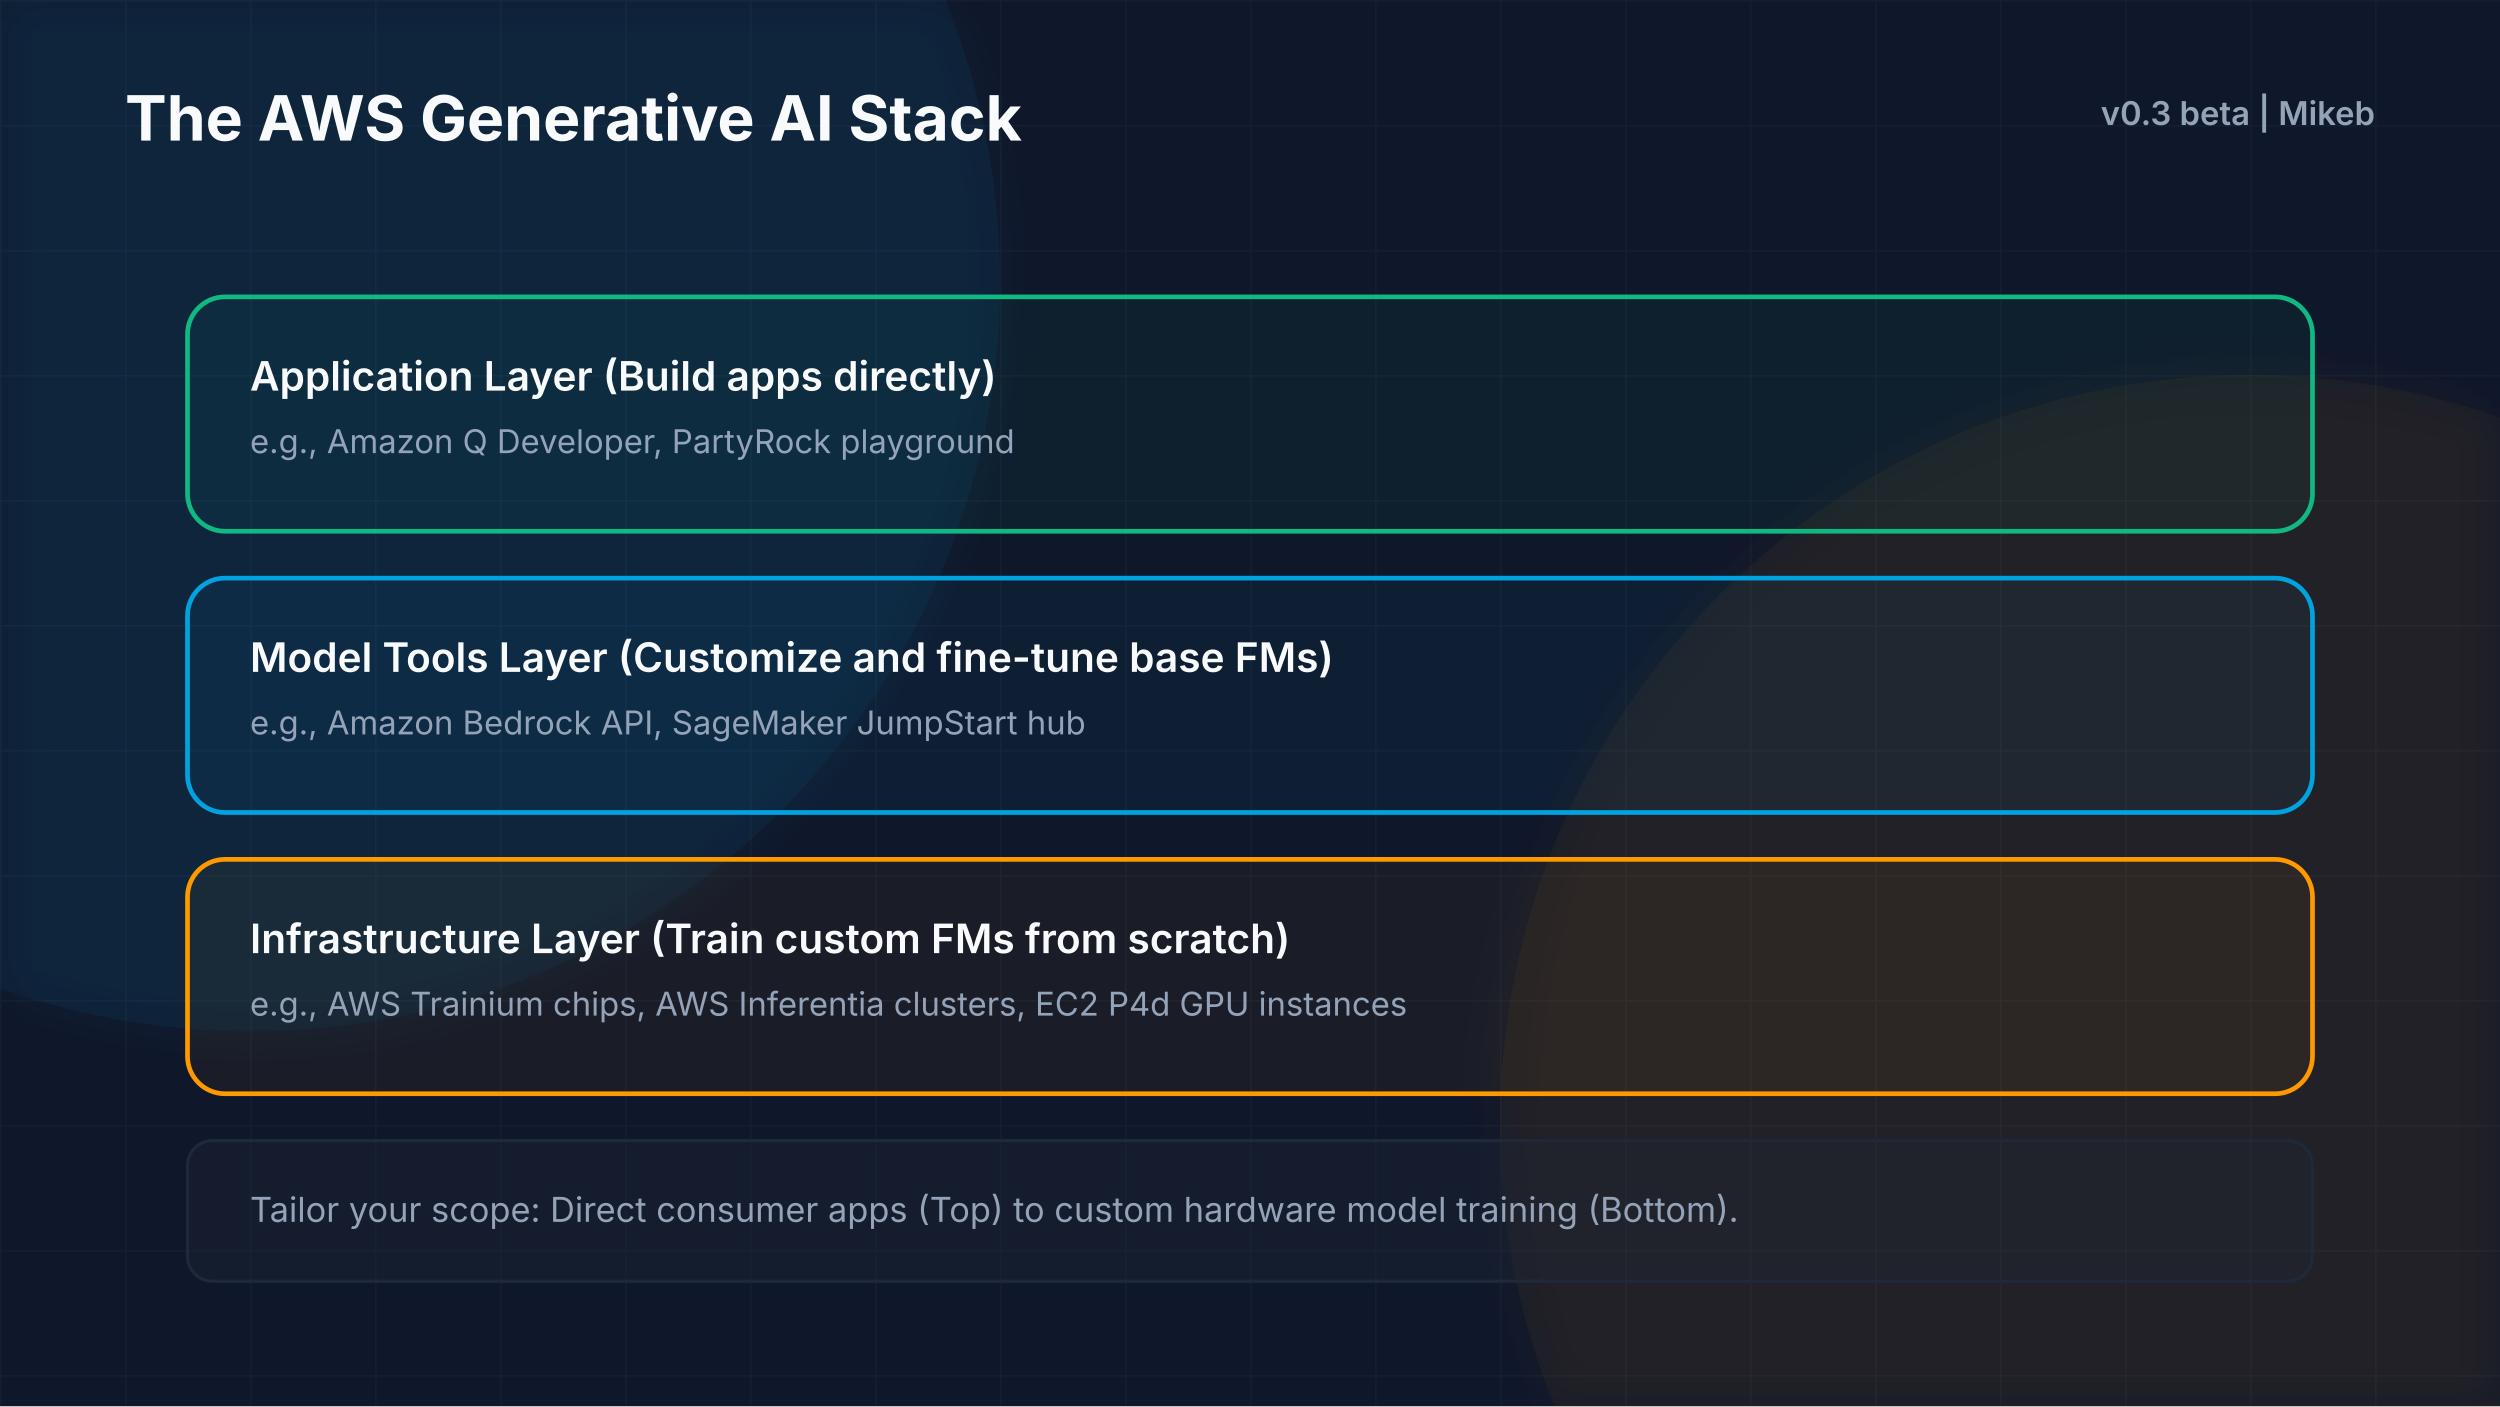
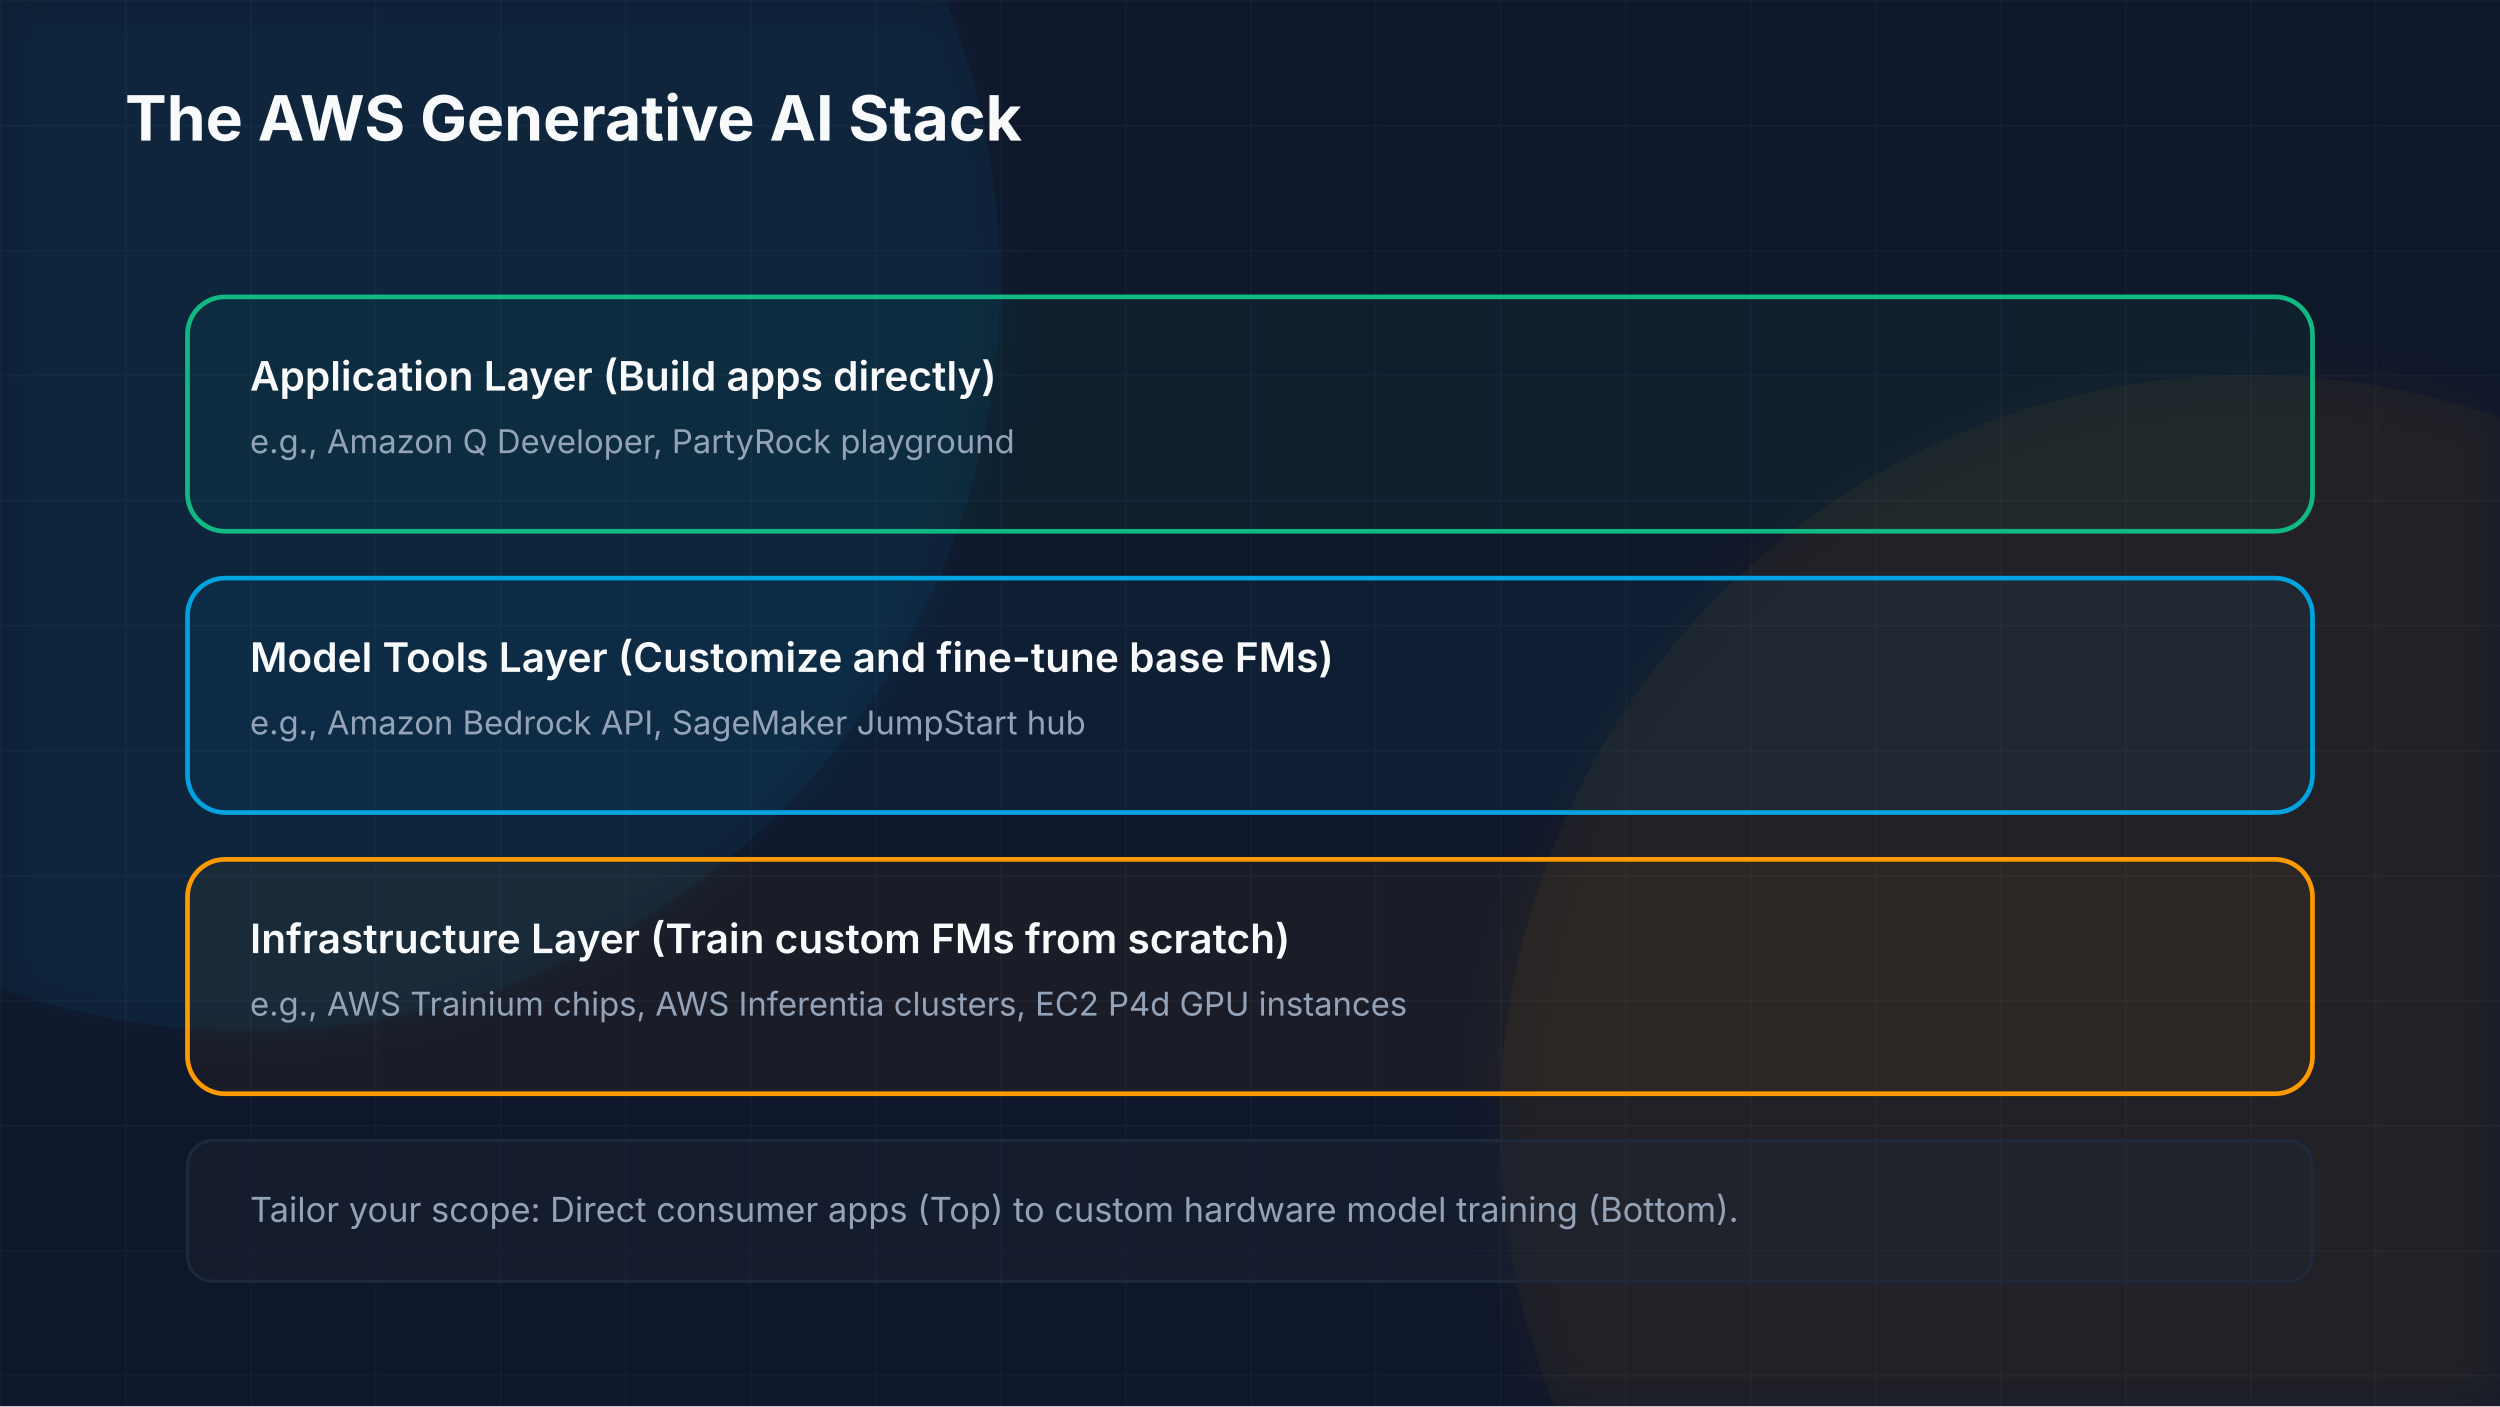
<svg xmlns="http://www.w3.org/2000/svg" viewBox="0 0 800 450" width="100%" height="100%">
  <defs>
    <linearGradient id="aws-orange" x1="0%" y1="0%" x2="100%" y2="100%">
      <stop offset="0%" stop-color="#FF9900" />
      <stop offset="100%" stop-color="#FFC400" />
    </linearGradient>
    <linearGradient id="cloud-blue" x1="0%" y1="0%" x2="100%" y2="100%">
      <stop offset="0%" stop-color="#00A3E0" />
      <stop offset="100%" stop-color="#1D70B8" />
    </linearGradient>
    <linearGradient id="success-green" x1="0%" y1="0%" x2="100%" y2="100%">
      <stop offset="0%" stop-color="#10B981" />
      <stop offset="100%" stop-color="#059669" />
    </linearGradient>
    <linearGradient id="alert-red" x1="0%" y1="0%" x2="100%" y2="100%">
      <stop offset="0%" stop-color="#EF4444" />
      <stop offset="100%" stop-color="#DC2626" />
    </linearGradient>
    <linearGradient id="warning-gold" x1="0%" y1="0%" x2="100%" y2="100%">
      <stop offset="0%" stop-color="#F59E0B" />
      <stop offset="100%" stop-color="#D97706" />
    </linearGradient>
    <linearGradient id="dark-card" x1="0%" y1="0%" x2="0%" y2="100%">
      <stop offset="0%" stop-color="#1E293B" />
      <stop offset="100%" stop-color="#0F172A" />
    </linearGradient>
    <linearGradient id="purple-glow" x1="0%" y1="0%" x2="100%" y2="100%">
      <stop offset="0%" stop-color="#8B5CF6" />
      <stop offset="100%" stop-color="#6D28D9" />
    </linearGradient>
    <filter id="glow-orange" x="-20%" y="-20%" width="140%" height="140%">
      <feGaussianBlur stdDeviation="8" result="blur" />
      <feComposite in="SourceGraphic" in2="blur" operator="over" />
    </filter>
    <filter id="glow-blue" x="-20%" y="-20%" width="140%" height="140%">
      <feGaussianBlur stdDeviation="8" result="blur" />
      <feComposite in="SourceGraphic" in2="blur" operator="over" />
    </filter>
    <pattern id="grid" width="40" height="40" patternUnits="userSpaceOnUse">
      <path d="M 40 0 L 0 0 0 40" fill="none" stroke="rgba(148, 163, 184, 0.05)" stroke-width="1" />
    </pattern>
  </defs>
  <rect width="800" height="450" fill="#0F172A" />
  <rect width="800" height="450" fill="url(#grid)" />
  <circle cx="80" cy="90" r="240" fill="rgba(0, 163, 224, 0.05)" filter="url(#glow-blue)" />
  <circle cx="720" cy="360" r="240" fill="rgba(255, 153, 0, 0.04)" filter="url(#glow-orange)" />
  <text x="40" y="45" font-family="Inter, system-ui, sans-serif" font-size="20" font-weight="700" fill="#F8FAFC">The AWS Generative AI Stack</text>
-   <text x="760" y="40" font-family="Inter, system-ui, sans-serif" font-size="10.5" font-weight="600" fill="#94A3B8" text-anchor="end">v0.3 beta | Mikeb</text>
  <rect x="60" y="95" width="680" height="75" rx="12" fill="rgba(16,185,129,0.05)" stroke="#10B981" stroke-width="1.5" />
  <text x="80" y="125" font-family="Inter, system-ui, sans-serif" font-size="13" font-weight="600" fill="#F8FAFC">Application Layer (Build apps directly)</text>
  <text x="80" y="145" font-family="Inter, system-ui, sans-serif" font-size="10.5" fill="#94A3B8">e.g., Amazon Q Developer, PartyRock playground</text>
  <rect x="60" y="185" width="680" height="75" rx="12" fill="rgba(0,163,224,0.05)" stroke="#00A3E0" stroke-width="1.5" />
  <text x="80" y="215" font-family="Inter, system-ui, sans-serif" font-size="13" font-weight="600" fill="#F8FAFC">Model Tools Layer (Customize and fine-tune base FMs)</text>
  <text x="80" y="235" font-family="Inter, system-ui, sans-serif" font-size="10.5" fill="#94A3B8">e.g., Amazon Bedrock API, SageMaker JumpStart hub</text>
  <rect x="60" y="275" width="680" height="75" rx="12" fill="rgba(255,153,0,0.05)" stroke="#FF9900" stroke-width="1.5" />
  <text x="80" y="305" font-family="Inter, system-ui, sans-serif" font-size="13" font-weight="600" fill="#F8FAFC">Infrastructure Layer (Train custom FMs from scratch)</text>
  <text x="80" y="325" font-family="Inter, system-ui, sans-serif" font-size="10.5" fill="#94A3B8">e.g., AWS Trainium chips, AWS Inferentia clusters, EC2 P4d GPU instances</text>
  <g transform="translate(60, 365)">
    <rect x="0" y="0" width="680" height="45" rx="8" fill="rgba(30,41,59,0.3)" stroke="#1E293B" stroke-width="1" />
    <text x="20" y="26" font-family="Inter" font-size="11" fill="#94A3B8">Tailor your scope: Direct consumer apps (Top) to custom hardware model training (Bottom).</text>
  </g>
</svg>
